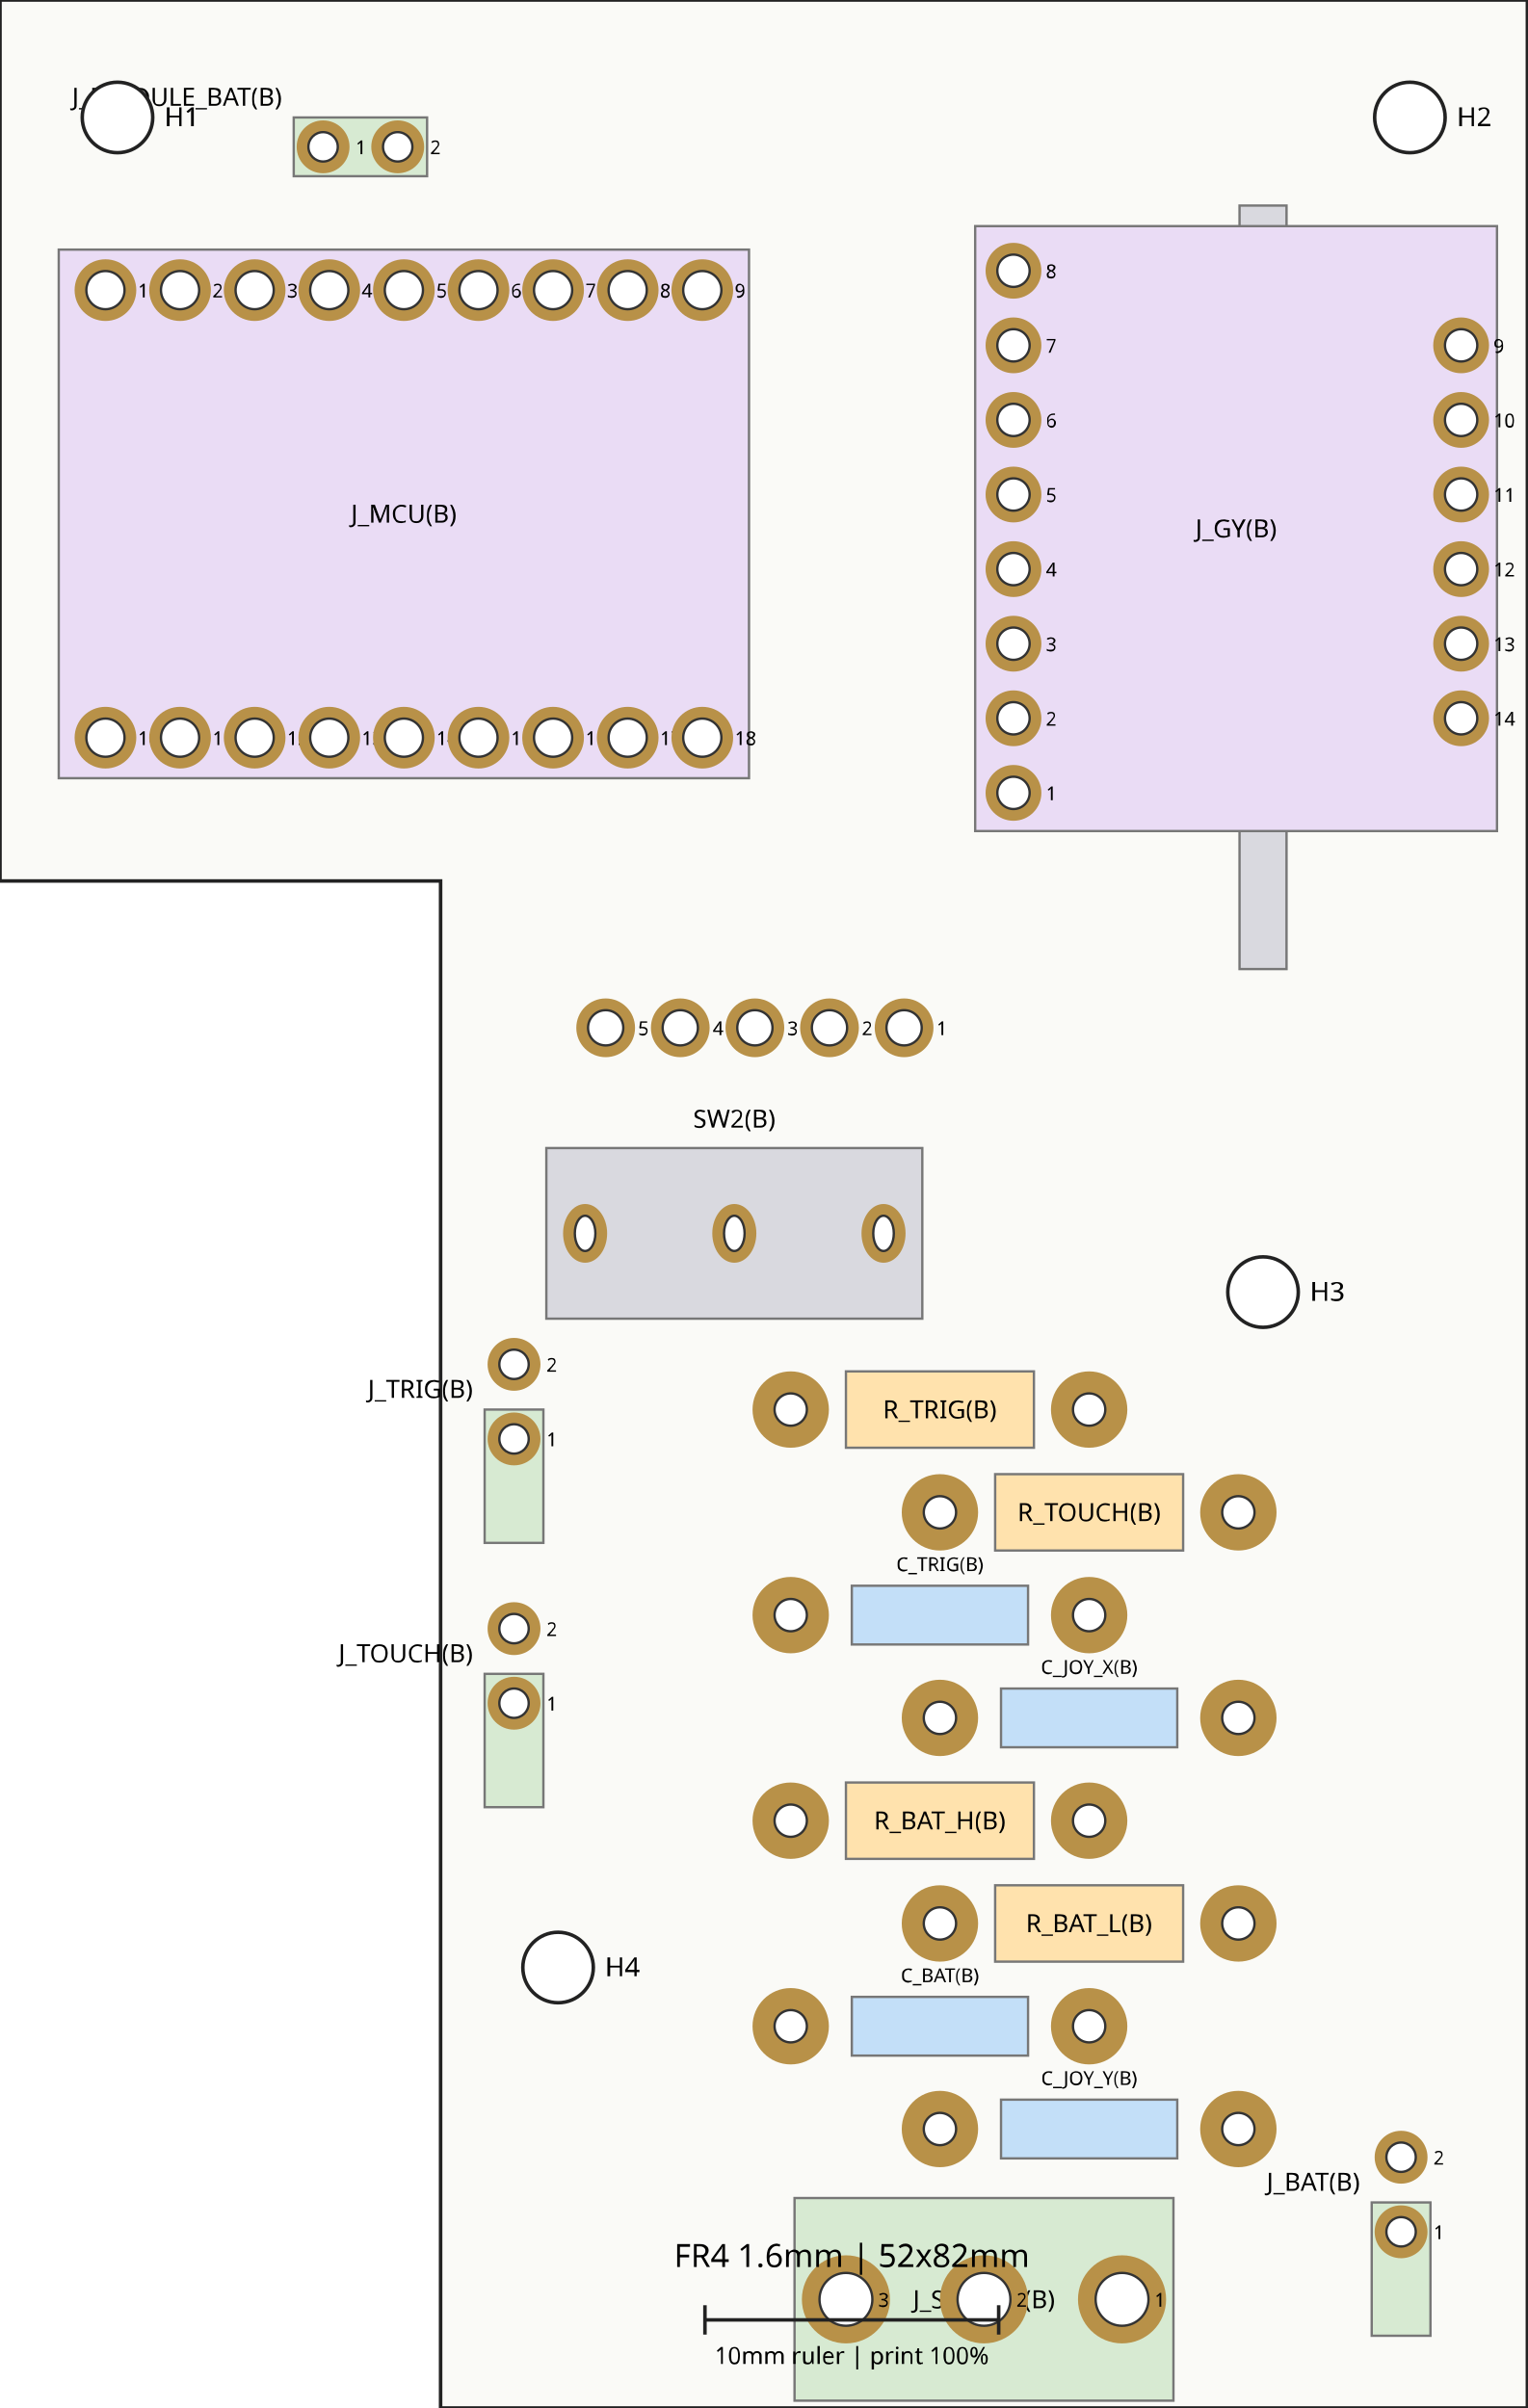
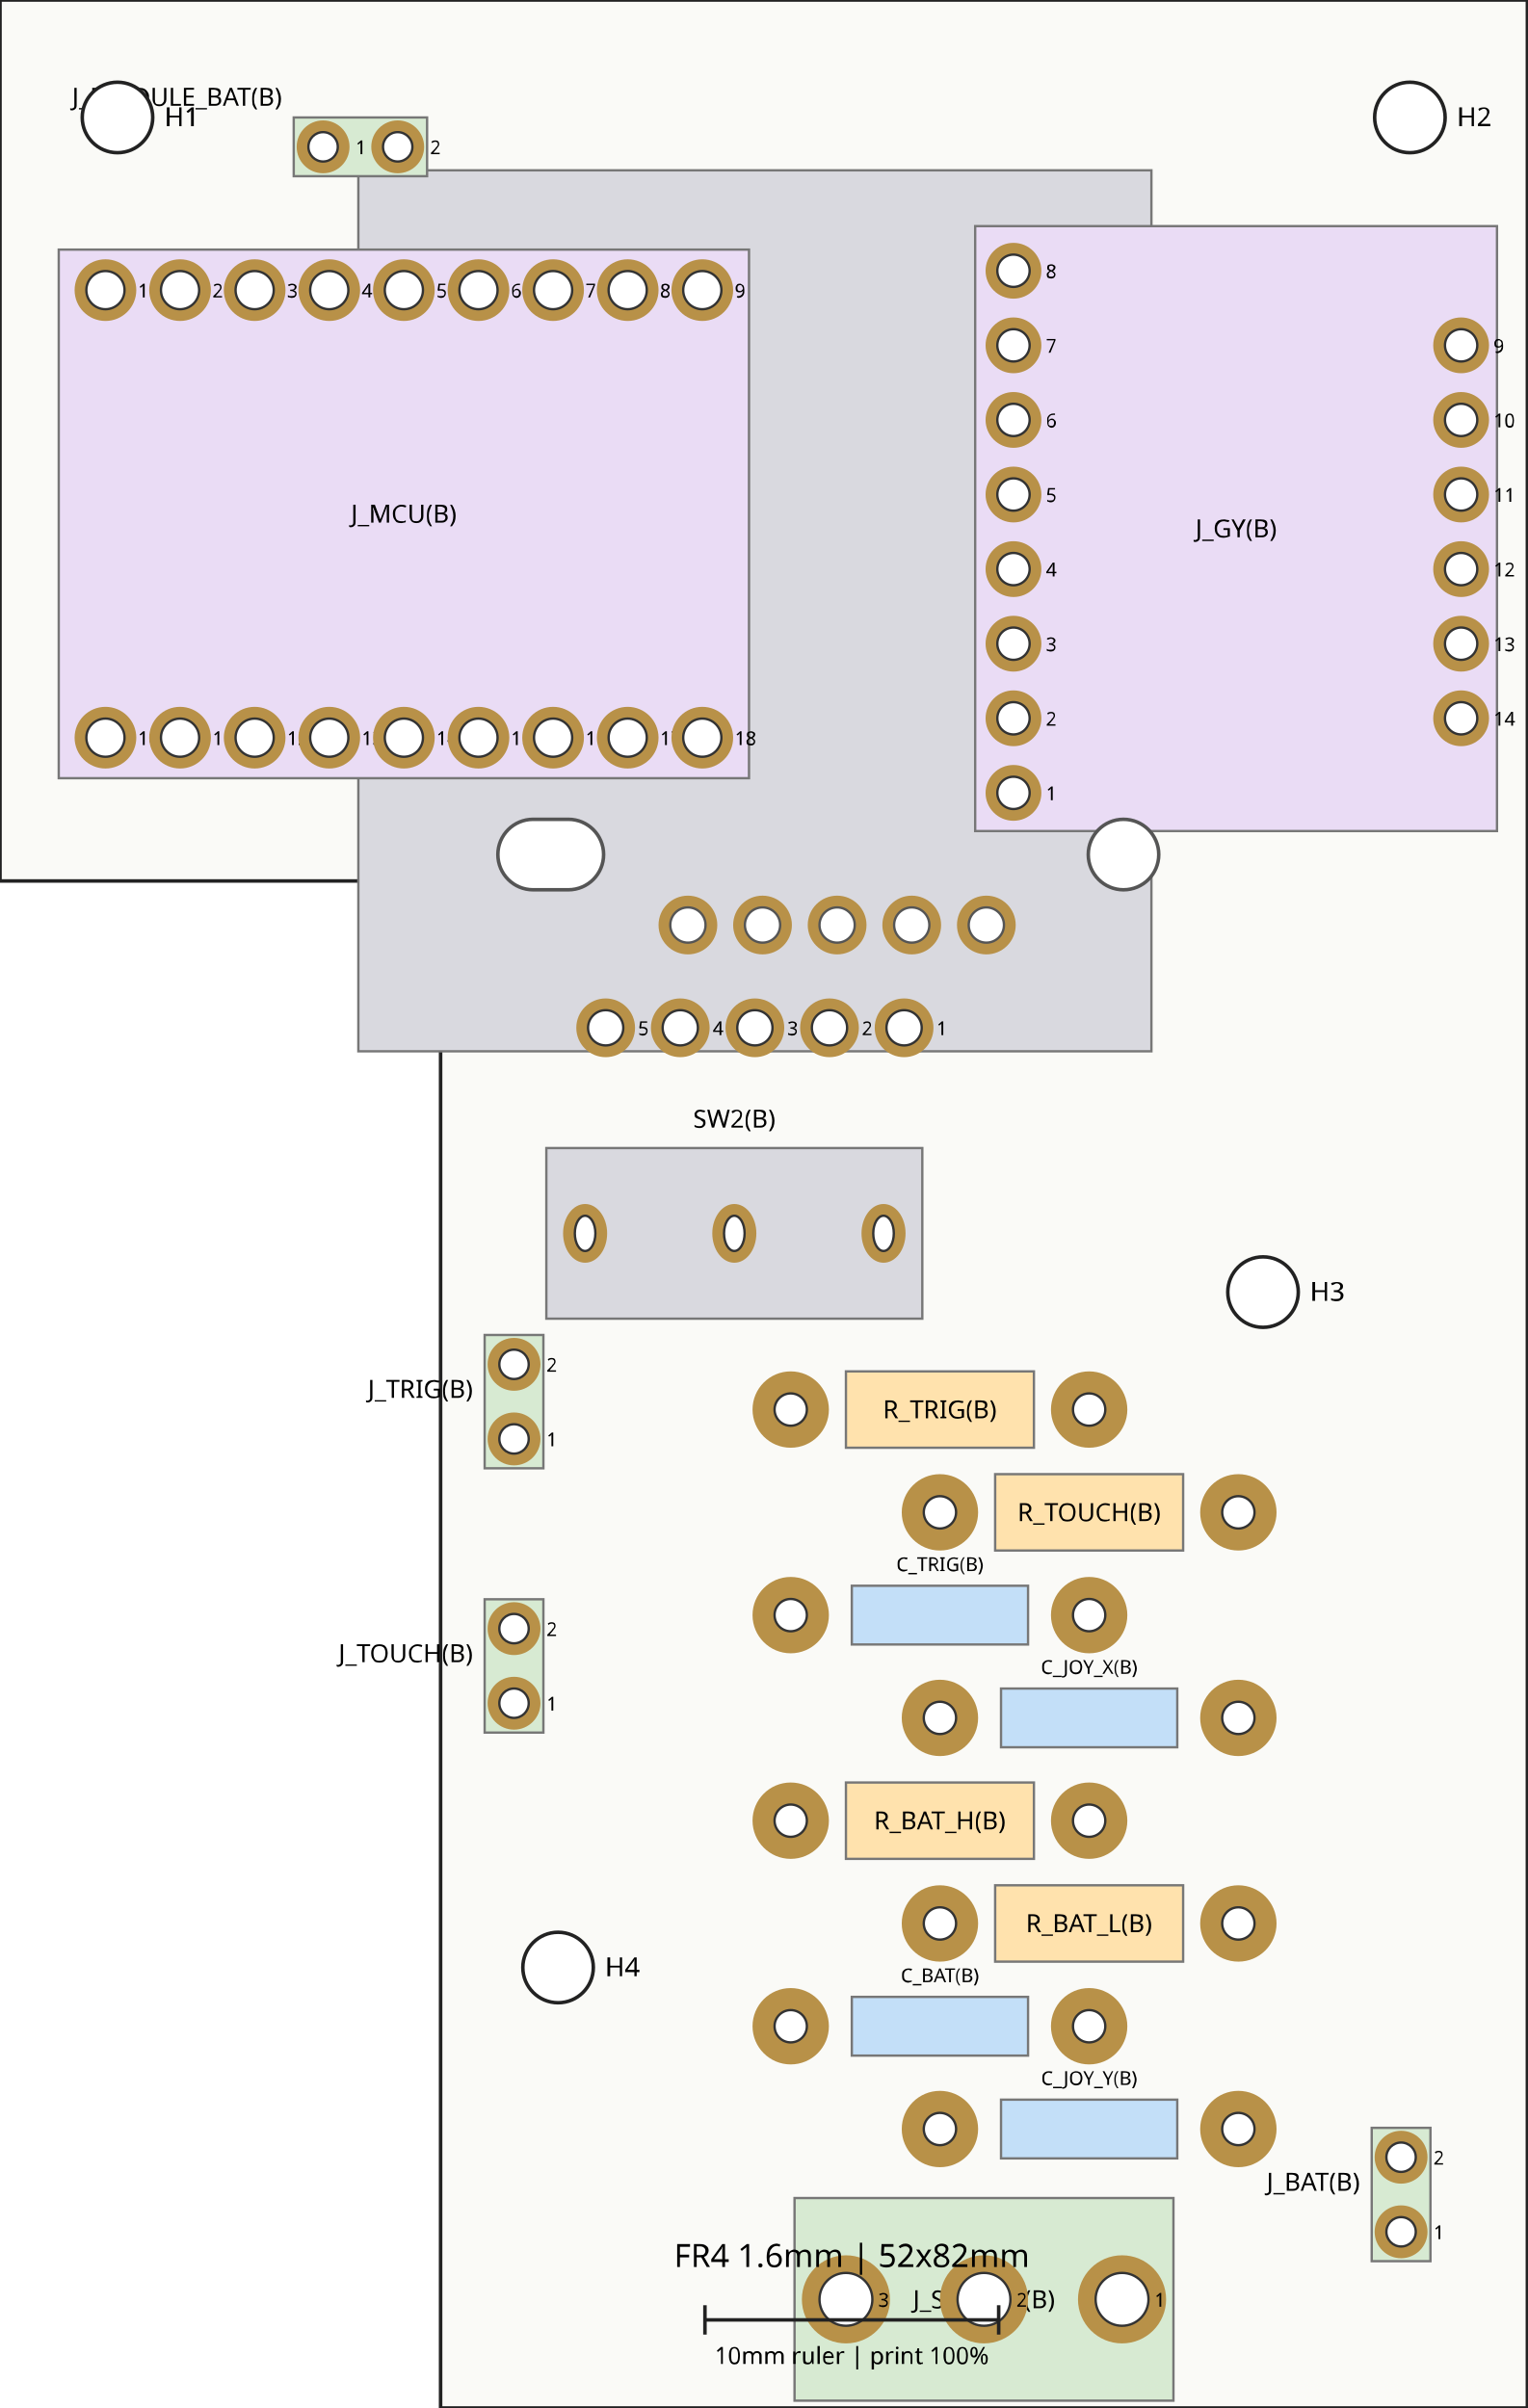
<svg xmlns="http://www.w3.org/2000/svg" width="52mm" height="82mm" viewBox="0 0 52 82">
  <rect width="52" height="82" fill="white" />
  <polygon points="52.0,82.0 15.0,82.0 15.0,30.0 0.0,30.0 0.0,0.0 52.0,0.0" fill="#fafaf7" stroke="#222" stroke-width=".12" />
-   <rect x="42.2" y="7.0" width="1.6" height="26.0" fill="#d9d9df" stroke="#777" stroke-width=".08" />
+   <rect x="12.2" y="5.8" width="27" height="30.0" fill="#d9d9df" stroke="#777" stroke-width=".08" />
  <text x="43.0" y="20.3" font-family="sans-serif" font-size="0.85" text-anchor="middle">SW1</text>
  <ellipse cx="30.78" cy="35.0" rx="1.0" ry="1.0" fill="#b89148" />
  <ellipse cx="30.78" cy="35.0" rx="0.6" ry="0.6" fill="white" stroke="#333" stroke-width=".08" />
  <text x="31.88" y="35.25" font-family="sans-serif" font-size=".65">1</text>
  <ellipse cx="28.24" cy="35.0" rx="1.0" ry="1.0" fill="#b89148" />
  <ellipse cx="28.24" cy="35.0" rx="0.6" ry="0.6" fill="white" stroke="#333" stroke-width=".08" />
  <text x="29.34" y="35.25" font-family="sans-serif" font-size=".65">2</text>
  <ellipse cx="25.7" cy="35.0" rx="1.0" ry="1.0" fill="#b89148" />
  <ellipse cx="25.7" cy="35.0" rx="0.6" ry="0.6" fill="white" stroke="#333" stroke-width=".08" />
  <text x="26.8" y="35.25" font-family="sans-serif" font-size=".65">3</text>
  <ellipse cx="23.16" cy="35.0" rx="1.0" ry="1.0" fill="#b89148" />
  <ellipse cx="23.16" cy="35.0" rx="0.6" ry="0.6" fill="white" stroke="#333" stroke-width=".08" />
  <text x="24.26" y="35.25" font-family="sans-serif" font-size=".65">4</text>
  <ellipse cx="20.62" cy="35.0" rx="1.0" ry="1.0" fill="#b89148" />
  <ellipse cx="20.62" cy="35.0" rx="0.6" ry="0.6" fill="white" stroke="#333" stroke-width=".08" />
  <text x="21.72" y="35.25" font-family="sans-serif" font-size=".65">5</text>
  <rect x="18.6" y="39.095" width="12.8" height="5.81" fill="#d9d9df" stroke="#777" stroke-width=".08" />
  <text x="25.0" y="38.395" font-family="sans-serif" font-size="0.85" text-anchor="middle">SW2(B)</text>
  <ellipse cx="30.08" cy="42.0" rx="0.75" ry="1.0" fill="#b89148" />
  <ellipse cx="30.08" cy="42.0" rx="0.35" ry="0.6" fill="white" stroke="#333" stroke-width=".08" />
  <ellipse cx="25.0" cy="42.0" rx="0.75" ry="1.0" fill="#b89148" />
  <ellipse cx="25.0" cy="42.0" rx="0.35" ry="0.6" fill="white" stroke="#333" stroke-width=".08" />
  <ellipse cx="19.92" cy="42.0" rx="0.75" ry="1.0" fill="#b89148" />
  <ellipse cx="19.92" cy="42.0" rx="0.35" ry="0.6" fill="white" stroke="#333" stroke-width=".08" />
  <rect x="2.0" y="8.5" width="23.5" height="18.0" fill="#eadcf5" stroke="#777" stroke-width=".08" />
  <text x="13.75" y="17.8" font-family="sans-serif" font-size="0.85" text-anchor="middle">J_MCU(B)</text>
  <ellipse cx="3.59" cy="9.88" rx="1.05" ry="1.05" fill="#b89148" />
  <ellipse cx="3.59" cy="9.88" rx="0.65" ry="0.65" fill="white" stroke="#333" stroke-width=".08" />
  <text x="4.69" y="10.13" font-family="sans-serif" font-size=".65">1</text>
  <ellipse cx="6.13" cy="9.88" rx="1.05" ry="1.05" fill="#b89148" />
  <ellipse cx="6.13" cy="9.88" rx="0.65" ry="0.65" fill="white" stroke="#333" stroke-width=".08" />
  <text x="7.23" y="10.13" font-family="sans-serif" font-size=".65">2</text>
  <ellipse cx="8.67" cy="9.88" rx="1.05" ry="1.05" fill="#b89148" />
  <ellipse cx="8.67" cy="9.88" rx="0.65" ry="0.65" fill="white" stroke="#333" stroke-width=".08" />
  <text x="9.77" y="10.13" font-family="sans-serif" font-size=".65">3</text>
  <ellipse cx="11.21" cy="9.88" rx="1.05" ry="1.05" fill="#b89148" />
  <ellipse cx="11.21" cy="9.88" rx="0.65" ry="0.65" fill="white" stroke="#333" stroke-width=".08" />
  <text x="12.31" y="10.13" font-family="sans-serif" font-size=".65">4</text>
  <ellipse cx="13.75" cy="9.88" rx="1.05" ry="1.05" fill="#b89148" />
  <ellipse cx="13.75" cy="9.88" rx="0.65" ry="0.65" fill="white" stroke="#333" stroke-width=".08" />
  <text x="14.85" y="10.13" font-family="sans-serif" font-size=".65">5</text>
  <ellipse cx="16.29" cy="9.88" rx="1.05" ry="1.05" fill="#b89148" />
  <ellipse cx="16.29" cy="9.88" rx="0.65" ry="0.65" fill="white" stroke="#333" stroke-width=".08" />
  <text x="17.39" y="10.13" font-family="sans-serif" font-size=".65">6</text>
  <ellipse cx="18.83" cy="9.88" rx="1.05" ry="1.05" fill="#b89148" />
  <ellipse cx="18.83" cy="9.88" rx="0.65" ry="0.65" fill="white" stroke="#333" stroke-width=".08" />
  <text x="19.93" y="10.13" font-family="sans-serif" font-size=".65">7</text>
  <ellipse cx="21.37" cy="9.88" rx="1.05" ry="1.05" fill="#b89148" />
  <ellipse cx="21.37" cy="9.88" rx="0.65" ry="0.65" fill="white" stroke="#333" stroke-width=".08" />
  <text x="22.47" y="10.13" font-family="sans-serif" font-size=".65">8</text>
  <ellipse cx="23.91" cy="9.88" rx="1.05" ry="1.05" fill="#b89148" />
  <ellipse cx="23.91" cy="9.88" rx="0.65" ry="0.65" fill="white" stroke="#333" stroke-width=".08" />
  <text x="25.01" y="10.13" font-family="sans-serif" font-size=".65">9</text>
  <ellipse cx="3.59" cy="25.12" rx="1.05" ry="1.05" fill="#b89148" />
  <ellipse cx="3.59" cy="25.12" rx="0.65" ry="0.65" fill="white" stroke="#333" stroke-width=".08" />
  <text x="4.69" y="25.37" font-family="sans-serif" font-size=".65">10</text>
  <ellipse cx="6.13" cy="25.12" rx="1.05" ry="1.05" fill="#b89148" />
  <ellipse cx="6.13" cy="25.12" rx="0.65" ry="0.65" fill="white" stroke="#333" stroke-width=".08" />
  <text x="7.23" y="25.37" font-family="sans-serif" font-size=".65">11</text>
  <ellipse cx="8.67" cy="25.12" rx="1.05" ry="1.05" fill="#b89148" />
  <ellipse cx="8.67" cy="25.12" rx="0.65" ry="0.65" fill="white" stroke="#333" stroke-width=".08" />
  <text x="9.77" y="25.37" font-family="sans-serif" font-size=".65">12</text>
  <ellipse cx="11.21" cy="25.12" rx="1.05" ry="1.05" fill="#b89148" />
  <ellipse cx="11.21" cy="25.12" rx="0.65" ry="0.65" fill="white" stroke="#333" stroke-width=".08" />
  <text x="12.31" y="25.37" font-family="sans-serif" font-size=".65">13</text>
  <ellipse cx="13.75" cy="25.12" rx="1.05" ry="1.05" fill="#b89148" />
  <ellipse cx="13.75" cy="25.12" rx="0.65" ry="0.65" fill="white" stroke="#333" stroke-width=".08" />
  <text x="14.85" y="25.37" font-family="sans-serif" font-size=".65">14</text>
  <ellipse cx="16.29" cy="25.12" rx="1.05" ry="1.05" fill="#b89148" />
  <ellipse cx="16.29" cy="25.12" rx="0.65" ry="0.65" fill="white" stroke="#333" stroke-width=".08" />
  <text x="17.39" y="25.37" font-family="sans-serif" font-size=".65">15</text>
  <ellipse cx="18.83" cy="25.12" rx="1.05" ry="1.05" fill="#b89148" />
  <ellipse cx="18.83" cy="25.12" rx="0.65" ry="0.65" fill="white" stroke="#333" stroke-width=".08" />
  <text x="19.93" y="25.37" font-family="sans-serif" font-size=".65">16</text>
  <ellipse cx="21.37" cy="25.12" rx="1.05" ry="1.05" fill="#b89148" />
  <ellipse cx="21.37" cy="25.12" rx="0.65" ry="0.65" fill="white" stroke="#333" stroke-width=".08" />
  <text x="22.47" y="25.37" font-family="sans-serif" font-size=".65">17</text>
  <ellipse cx="23.91" cy="25.12" rx="1.05" ry="1.05" fill="#b89148" />
  <ellipse cx="23.91" cy="25.12" rx="0.65" ry="0.65" fill="white" stroke="#333" stroke-width=".08" />
  <text x="25.01" y="25.37" font-family="sans-serif" font-size=".65">18</text>
  <rect x="33.2" y="7.7" width="17.765" height="20.6" fill="#eadcf5" stroke="#777" stroke-width=".08" />
  <text x="42.083" y="18.3" font-family="sans-serif" font-size="0.85" text-anchor="middle">J_GY(B)</text>
  <ellipse cx="34.504" cy="27.0" rx="0.95" ry="0.95" fill="#b89148" />
  <ellipse cx="34.504" cy="27.0" rx="0.55" ry="0.55" fill="white" stroke="#333" stroke-width=".08" />
  <text x="35.604" y="27.25" font-family="sans-serif" font-size=".65">1</text>
  <ellipse cx="34.504" cy="24.46" rx="0.95" ry="0.95" fill="#b89148" />
  <ellipse cx="34.504" cy="24.46" rx="0.55" ry="0.55" fill="white" stroke="#333" stroke-width=".08" />
  <text x="35.604" y="24.71" font-family="sans-serif" font-size=".65">2</text>
  <ellipse cx="34.504" cy="21.92" rx="0.95" ry="0.95" fill="#b89148" />
  <ellipse cx="34.504" cy="21.92" rx="0.55" ry="0.55" fill="white" stroke="#333" stroke-width=".08" />
  <text x="35.604" y="22.17" font-family="sans-serif" font-size=".65">3</text>
  <ellipse cx="34.504" cy="19.38" rx="0.95" ry="0.95" fill="#b89148" />
  <ellipse cx="34.504" cy="19.38" rx="0.55" ry="0.55" fill="white" stroke="#333" stroke-width=".08" />
  <text x="35.604" y="19.63" font-family="sans-serif" font-size=".65">4</text>
  <ellipse cx="34.504" cy="16.84" rx="0.95" ry="0.95" fill="#b89148" />
  <ellipse cx="34.504" cy="16.84" rx="0.55" ry="0.55" fill="white" stroke="#333" stroke-width=".08" />
  <text x="35.604" y="17.09" font-family="sans-serif" font-size=".65">5</text>
  <ellipse cx="34.504" cy="14.3" rx="0.95" ry="0.95" fill="#b89148" />
  <ellipse cx="34.504" cy="14.3" rx="0.55" ry="0.55" fill="white" stroke="#333" stroke-width=".08" />
  <text x="35.604" y="14.55" font-family="sans-serif" font-size=".65">6</text>
  <ellipse cx="34.504" cy="11.76" rx="0.95" ry="0.95" fill="#b89148" />
  <ellipse cx="34.504" cy="11.76" rx="0.55" ry="0.55" fill="white" stroke="#333" stroke-width=".08" />
  <text x="35.604" y="12.01" font-family="sans-serif" font-size=".65">7</text>
  <ellipse cx="34.504" cy="9.22" rx="0.95" ry="0.95" fill="#b89148" />
  <ellipse cx="34.504" cy="9.22" rx="0.55" ry="0.55" fill="white" stroke="#333" stroke-width=".08" />
  <text x="35.604" y="9.47" font-family="sans-serif" font-size=".65">8</text>
  <ellipse cx="49.744" cy="24.46" rx="0.95" ry="0.95" fill="#b89148" />
  <ellipse cx="49.744" cy="24.46" rx="0.55" ry="0.55" fill="white" stroke="#333" stroke-width=".08" />
  <text x="50.844" y="24.71" font-family="sans-serif" font-size=".65">14</text>
  <ellipse cx="49.744" cy="21.92" rx="0.95" ry="0.95" fill="#b89148" />
  <ellipse cx="49.744" cy="21.92" rx="0.55" ry="0.55" fill="white" stroke="#333" stroke-width=".08" />
  <text x="50.844" y="22.17" font-family="sans-serif" font-size=".65">13</text>
  <ellipse cx="49.744" cy="19.38" rx="0.95" ry="0.95" fill="#b89148" />
  <ellipse cx="49.744" cy="19.38" rx="0.55" ry="0.55" fill="white" stroke="#333" stroke-width=".08" />
  <text x="50.844" y="19.63" font-family="sans-serif" font-size=".65">12</text>
  <ellipse cx="49.744" cy="16.84" rx="0.95" ry="0.95" fill="#b89148" />
  <ellipse cx="49.744" cy="16.84" rx="0.55" ry="0.55" fill="white" stroke="#333" stroke-width=".08" />
  <text x="50.844" y="17.09" font-family="sans-serif" font-size=".65">11</text>
  <ellipse cx="49.744" cy="14.3" rx="0.95" ry="0.95" fill="#b89148" />
  <ellipse cx="49.744" cy="14.3" rx="0.55" ry="0.55" fill="white" stroke="#333" stroke-width=".08" />
  <text x="50.844" y="14.55" font-family="sans-serif" font-size=".65">10</text>
  <ellipse cx="49.744" cy="11.76" rx="0.95" ry="0.95" fill="#b89148" />
  <ellipse cx="49.744" cy="11.76" rx="0.55" ry="0.55" fill="white" stroke="#333" stroke-width=".08" />
  <text x="50.844" y="12.01" font-family="sans-serif" font-size=".65">9</text>
-   <rect x="16.5" y="48.0" width="2.0" height="4.54" fill="#d7ead2" stroke="#777" stroke-width=".08" />
+   <rect x="16.5" y="45.46" width="2.0" height="4.54" fill="#d7ead2" stroke="#777" stroke-width=".08" />
  <text x="16.1" y="47.6" font-family="sans-serif" font-size="0.85" text-anchor="end">J_TRIG(B)</text>
  <ellipse cx="17.5" cy="49.0" rx="0.9" ry="0.9" fill="#b89148" />
  <ellipse cx="17.5" cy="49.0" rx="0.5" ry="0.5" fill="white" stroke="#333" stroke-width=".08" />
  <text x="18.6" y="49.25" font-family="sans-serif" font-size=".65">1</text>
  <ellipse cx="17.5" cy="46.46" rx="0.9" ry="0.9" fill="#b89148" />
  <ellipse cx="17.5" cy="46.46" rx="0.5" ry="0.5" fill="white" stroke="#333" stroke-width=".08" />
  <text x="18.6" y="46.71" font-family="sans-serif" font-size=".65">2</text>
-   <rect x="16.5" y="57.0" width="2.0" height="4.54" fill="#d7ead2" stroke="#777" stroke-width=".08" />
+   <rect x="16.5" y="54.46" width="2.0" height="4.54" fill="#d7ead2" stroke="#777" stroke-width=".08" />
  <text x="16.1" y="56.6" font-family="sans-serif" font-size="0.85" text-anchor="end">J_TOUCH(B)</text>
  <ellipse cx="17.5" cy="58.0" rx="0.9" ry="0.9" fill="#b89148" />
  <ellipse cx="17.5" cy="58.0" rx="0.5" ry="0.5" fill="white" stroke="#333" stroke-width=".08" />
  <text x="18.6" y="58.25" font-family="sans-serif" font-size=".65">1</text>
  <ellipse cx="17.5" cy="55.46" rx="0.9" ry="0.9" fill="#b89148" />
  <ellipse cx="17.5" cy="55.46" rx="0.5" ry="0.5" fill="white" stroke="#333" stroke-width=".08" />
  <text x="18.6" y="55.71" font-family="sans-serif" font-size=".65">2</text>
-   <rect x="46.7" y="75.0" width="2.0" height="4.54" fill="#d7ead2" stroke="#777" stroke-width=".08" />
+   <rect x="46.7" y="72.46" width="2.0" height="4.54" fill="#d7ead2" stroke="#777" stroke-width=".08" />
  <text x="46.3" y="74.6" font-family="sans-serif" font-size="0.85" text-anchor="end">J_BAT(B)</text>
  <ellipse cx="47.7" cy="76.0" rx="0.9" ry="0.9" fill="#b89148" />
  <ellipse cx="47.7" cy="76.0" rx="0.5" ry="0.5" fill="white" stroke="#333" stroke-width=".08" />
  <text x="48.8" y="76.25" font-family="sans-serif" font-size=".65">1</text>
  <ellipse cx="47.7" cy="73.46" rx="0.9" ry="0.9" fill="#b89148" />
  <ellipse cx="47.7" cy="73.46" rx="0.5" ry="0.5" fill="white" stroke="#333" stroke-width=".08" />
  <text x="48.8" y="73.71" font-family="sans-serif" font-size=".65">2</text>
  <rect x="27.05" y="74.85" width="12.9" height="6.9" fill="#d7ead2" stroke="#777" stroke-width=".08" />
  <text x="33.5" y="78.6" font-family="sans-serif" font-size="0.85" text-anchor="middle">J_SWITCH(B)</text>
  <ellipse cx="38.2" cy="78.3" rx="1.5" ry="1.5" fill="#b89148" />
  <ellipse cx="38.2" cy="78.3" rx="0.9" ry="0.9" fill="white" stroke="#333" stroke-width=".08" />
  <text x="39.3" y="78.55" font-family="sans-serif" font-size=".65">1</text>
  <ellipse cx="33.5" cy="78.3" rx="1.5" ry="1.5" fill="#b89148" />
  <ellipse cx="33.5" cy="78.3" rx="0.9" ry="0.9" fill="white" stroke="#333" stroke-width=".08" />
  <text x="34.6" y="78.55" font-family="sans-serif" font-size=".65">2</text>
  <ellipse cx="28.8" cy="78.3" rx="1.5" ry="1.5" fill="#b89148" />
  <ellipse cx="28.8" cy="78.3" rx="0.9" ry="0.9" fill="white" stroke="#333" stroke-width=".08" />
  <text x="29.9" y="78.55" font-family="sans-serif" font-size=".65">3</text>
  <rect x="10.0" y="4.0" width="4.54" height="2.0" fill="#d7ead2" stroke="#777" stroke-width=".08" />
  <text x="9.6" y="3.6" font-family="sans-serif" font-size="0.85" text-anchor="end">J_MODULE_BAT(B)</text>
  <ellipse cx="11.0" cy="5.0" rx="0.9" ry="0.9" fill="#b89148" />
  <ellipse cx="11.0" cy="5.0" rx="0.5" ry="0.5" fill="white" stroke="#333" stroke-width=".08" />
  <text x="12.1" y="5.25" font-family="sans-serif" font-size=".65">1</text>
  <ellipse cx="13.54" cy="5.0" rx="0.9" ry="0.9" fill="#b89148" />
  <ellipse cx="13.54" cy="5.0" rx="0.5" ry="0.5" fill="white" stroke="#333" stroke-width=".08" />
  <text x="14.64" y="5.25" font-family="sans-serif" font-size=".65">2</text>
  <rect x="28.8" y="46.7" width="6.4" height="2.6" fill="#ffe2ad" stroke="#777" stroke-width=".08" />
  <text x="32.0" y="48.3" font-family="sans-serif" font-size="0.85" text-anchor="middle">R_TRIG(B)</text>
  <ellipse cx="37.08" cy="48.0" rx="1.3" ry="1.3" fill="#b89148" />
  <ellipse cx="37.08" cy="48.0" rx="0.55" ry="0.55" fill="white" stroke="#333" stroke-width=".08" />
  <ellipse cx="26.92" cy="48.0" rx="1.3" ry="1.3" fill="#b89148" />
  <ellipse cx="26.92" cy="48.0" rx="0.55" ry="0.55" fill="white" stroke="#333" stroke-width=".08" />
  <rect x="33.88" y="50.2" width="6.4" height="2.6" fill="#ffe2ad" stroke="#777" stroke-width=".08" />
  <text x="37.08" y="51.8" font-family="sans-serif" font-size="0.85" text-anchor="middle">R_TOUCH(B)</text>
  <ellipse cx="42.16" cy="51.5" rx="1.3" ry="1.3" fill="#b89148" />
  <ellipse cx="42.16" cy="51.5" rx="0.55" ry="0.55" fill="white" stroke="#333" stroke-width=".08" />
  <ellipse cx="32.0" cy="51.5" rx="1.3" ry="1.3" fill="#b89148" />
  <ellipse cx="32.0" cy="51.5" rx="0.55" ry="0.55" fill="white" stroke="#333" stroke-width=".08" />
  <rect x="28.8" y="60.7" width="6.4" height="2.6" fill="#ffe2ad" stroke="#777" stroke-width=".08" />
  <text x="32.0" y="62.3" font-family="sans-serif" font-size="0.85" text-anchor="middle">R_BAT_H(B)</text>
  <ellipse cx="37.08" cy="62.0" rx="1.3" ry="1.3" fill="#b89148" />
  <ellipse cx="37.08" cy="62.0" rx="0.55" ry="0.55" fill="white" stroke="#333" stroke-width=".08" />
  <ellipse cx="26.92" cy="62.0" rx="1.3" ry="1.3" fill="#b89148" />
  <ellipse cx="26.92" cy="62.0" rx="0.55" ry="0.55" fill="white" stroke="#333" stroke-width=".08" />
  <rect x="33.88" y="64.2" width="6.4" height="2.6" fill="#ffe2ad" stroke="#777" stroke-width=".08" />
  <text x="37.08" y="65.8" font-family="sans-serif" font-size="0.85" text-anchor="middle">R_BAT_L(B)</text>
  <ellipse cx="42.16" cy="65.5" rx="1.3" ry="1.3" fill="#b89148" />
  <ellipse cx="42.16" cy="65.5" rx="0.55" ry="0.55" fill="white" stroke="#333" stroke-width=".08" />
  <ellipse cx="32.0" cy="65.5" rx="1.3" ry="1.3" fill="#b89148" />
  <ellipse cx="32.0" cy="65.5" rx="0.55" ry="0.55" fill="white" stroke="#333" stroke-width=".08" />
  <rect x="34.08" y="57.5" width="6.0" height="2.0" fill="#c3dff8" stroke="#777" stroke-width=".08" />
  <text x="37.08" y="57.0" font-family="sans-serif" font-size="0.65" text-anchor="middle">C_JOY_X(B)</text>
  <ellipse cx="42.16" cy="58.5" rx="1.3" ry="1.3" fill="#b89148" />
  <ellipse cx="42.16" cy="58.5" rx="0.55" ry="0.55" fill="white" stroke="#333" stroke-width=".08" />
  <ellipse cx="32.0" cy="58.5" rx="1.3" ry="1.3" fill="#b89148" />
  <ellipse cx="32.0" cy="58.5" rx="0.55" ry="0.55" fill="white" stroke="#333" stroke-width=".08" />
  <rect x="34.08" y="71.5" width="6.0" height="2.0" fill="#c3dff8" stroke="#777" stroke-width=".08" />
  <text x="37.08" y="71.0" font-family="sans-serif" font-size="0.65" text-anchor="middle">C_JOY_Y(B)</text>
  <ellipse cx="42.16" cy="72.5" rx="1.3" ry="1.3" fill="#b89148" />
  <ellipse cx="42.16" cy="72.5" rx="0.55" ry="0.55" fill="white" stroke="#333" stroke-width=".08" />
  <ellipse cx="32.0" cy="72.5" rx="1.3" ry="1.3" fill="#b89148" />
  <ellipse cx="32.0" cy="72.5" rx="0.55" ry="0.55" fill="white" stroke="#333" stroke-width=".08" />
  <rect x="29.0" y="54.0" width="6.0" height="2.0" fill="#c3dff8" stroke="#777" stroke-width=".08" />
  <text x="32.0" y="53.5" font-family="sans-serif" font-size="0.65" text-anchor="middle">C_TRIG(B)</text>
  <ellipse cx="37.08" cy="55.0" rx="1.3" ry="1.3" fill="#b89148" />
  <ellipse cx="37.08" cy="55.0" rx="0.55" ry="0.55" fill="white" stroke="#333" stroke-width=".08" />
  <ellipse cx="26.92" cy="55.0" rx="1.3" ry="1.3" fill="#b89148" />
  <ellipse cx="26.92" cy="55.0" rx="0.55" ry="0.55" fill="white" stroke="#333" stroke-width=".08" />
  <rect x="29.0" y="68.0" width="6.0" height="2.0" fill="#c3dff8" stroke="#777" stroke-width=".08" />
  <text x="32.0" y="67.5" font-family="sans-serif" font-size="0.65" text-anchor="middle">C_BAT(B)</text>
  <ellipse cx="37.08" cy="69.0" rx="1.3" ry="1.3" fill="#b89148" />
  <ellipse cx="37.08" cy="69.0" rx="0.55" ry="0.55" fill="white" stroke="#333" stroke-width=".08" />
  <ellipse cx="26.92" cy="69.0" rx="1.3" ry="1.3" fill="#b89148" />
  <ellipse cx="26.92" cy="69.0" rx="0.55" ry="0.55" fill="white" stroke="#333" stroke-width=".08" />
  <circle cx="4.0" cy="4.0" r="1.2" fill="white" stroke="#222" stroke-width=".12" />
  <text x="5.6" y="4.3" font-family="sans-serif" font-size=".9">H1</text>
  <circle cx="48.0" cy="4.0" r="1.2" fill="white" stroke="#222" stroke-width=".12" />
  <text x="49.6" y="4.3" font-family="sans-serif" font-size=".9">H2</text>
  <circle cx="43.0" cy="44.0" r="1.2" fill="white" stroke="#222" stroke-width=".12" />
  <text x="44.6" y="44.3" font-family="sans-serif" font-size=".9">H3</text>
  <circle cx="19.0" cy="67.0" r="1.2" fill="white" stroke="#222" stroke-width=".12" />
  <text x="20.6" y="67.3" font-family="sans-serif" font-size=".9">H4</text>
  <text x="29" y="77.2" font-family="sans-serif" font-size="1.1" text-anchor="middle">FR4 1.6mm | 52x82mm</text>
  <path d="M24 79H34M24 78.5V79.5M34 78.5V79.5" stroke="#222" stroke-width=".12" />
  <text x="29" y="80.5" font-family="sans-serif" font-size=".8" text-anchor="middle">10mm ruler | print 100%</text>
+   <g id="reserved-joystick-holes">
+     <circle cx="33.58" cy="31.5" r="1.0" fill="#b89148" />
+     <circle cx="33.58" cy="31.5" r="0.6" fill="white" stroke="#555" stroke-width=".08" />
+     <circle cx="31.04" cy="31.5" r="1.0" fill="#b89148" />
+     <circle cx="31.04" cy="31.5" r="0.6" fill="white" stroke="#555" stroke-width=".08" />
+     <circle cx="28.5" cy="31.5" r="1.0" fill="#b89148" />
+     <circle cx="28.5" cy="31.5" r="0.6" fill="white" stroke="#555" stroke-width=".08" />
+     <circle cx="25.96" cy="31.5" r="1.0" fill="#b89148" />
+     <circle cx="25.96" cy="31.5" r="0.6" fill="white" stroke="#555" stroke-width=".08" />
+     <circle cx="23.42" cy="31.5" r="1.0" fill="#b89148" />
+     <circle cx="23.42" cy="31.5" r="0.6" fill="white" stroke="#555" stroke-width=".08" />
+     <rect x="37.05" y="27.9" width="2.4" height="2.4" rx="1.2" fill="white" stroke="#555" stroke-width=".12" />
+     <rect x="16.95" y="27.9" width="3.6" height="2.4" rx="1.2" fill="white" stroke="#555" stroke-width=".12" />
+   </g>
</svg>
